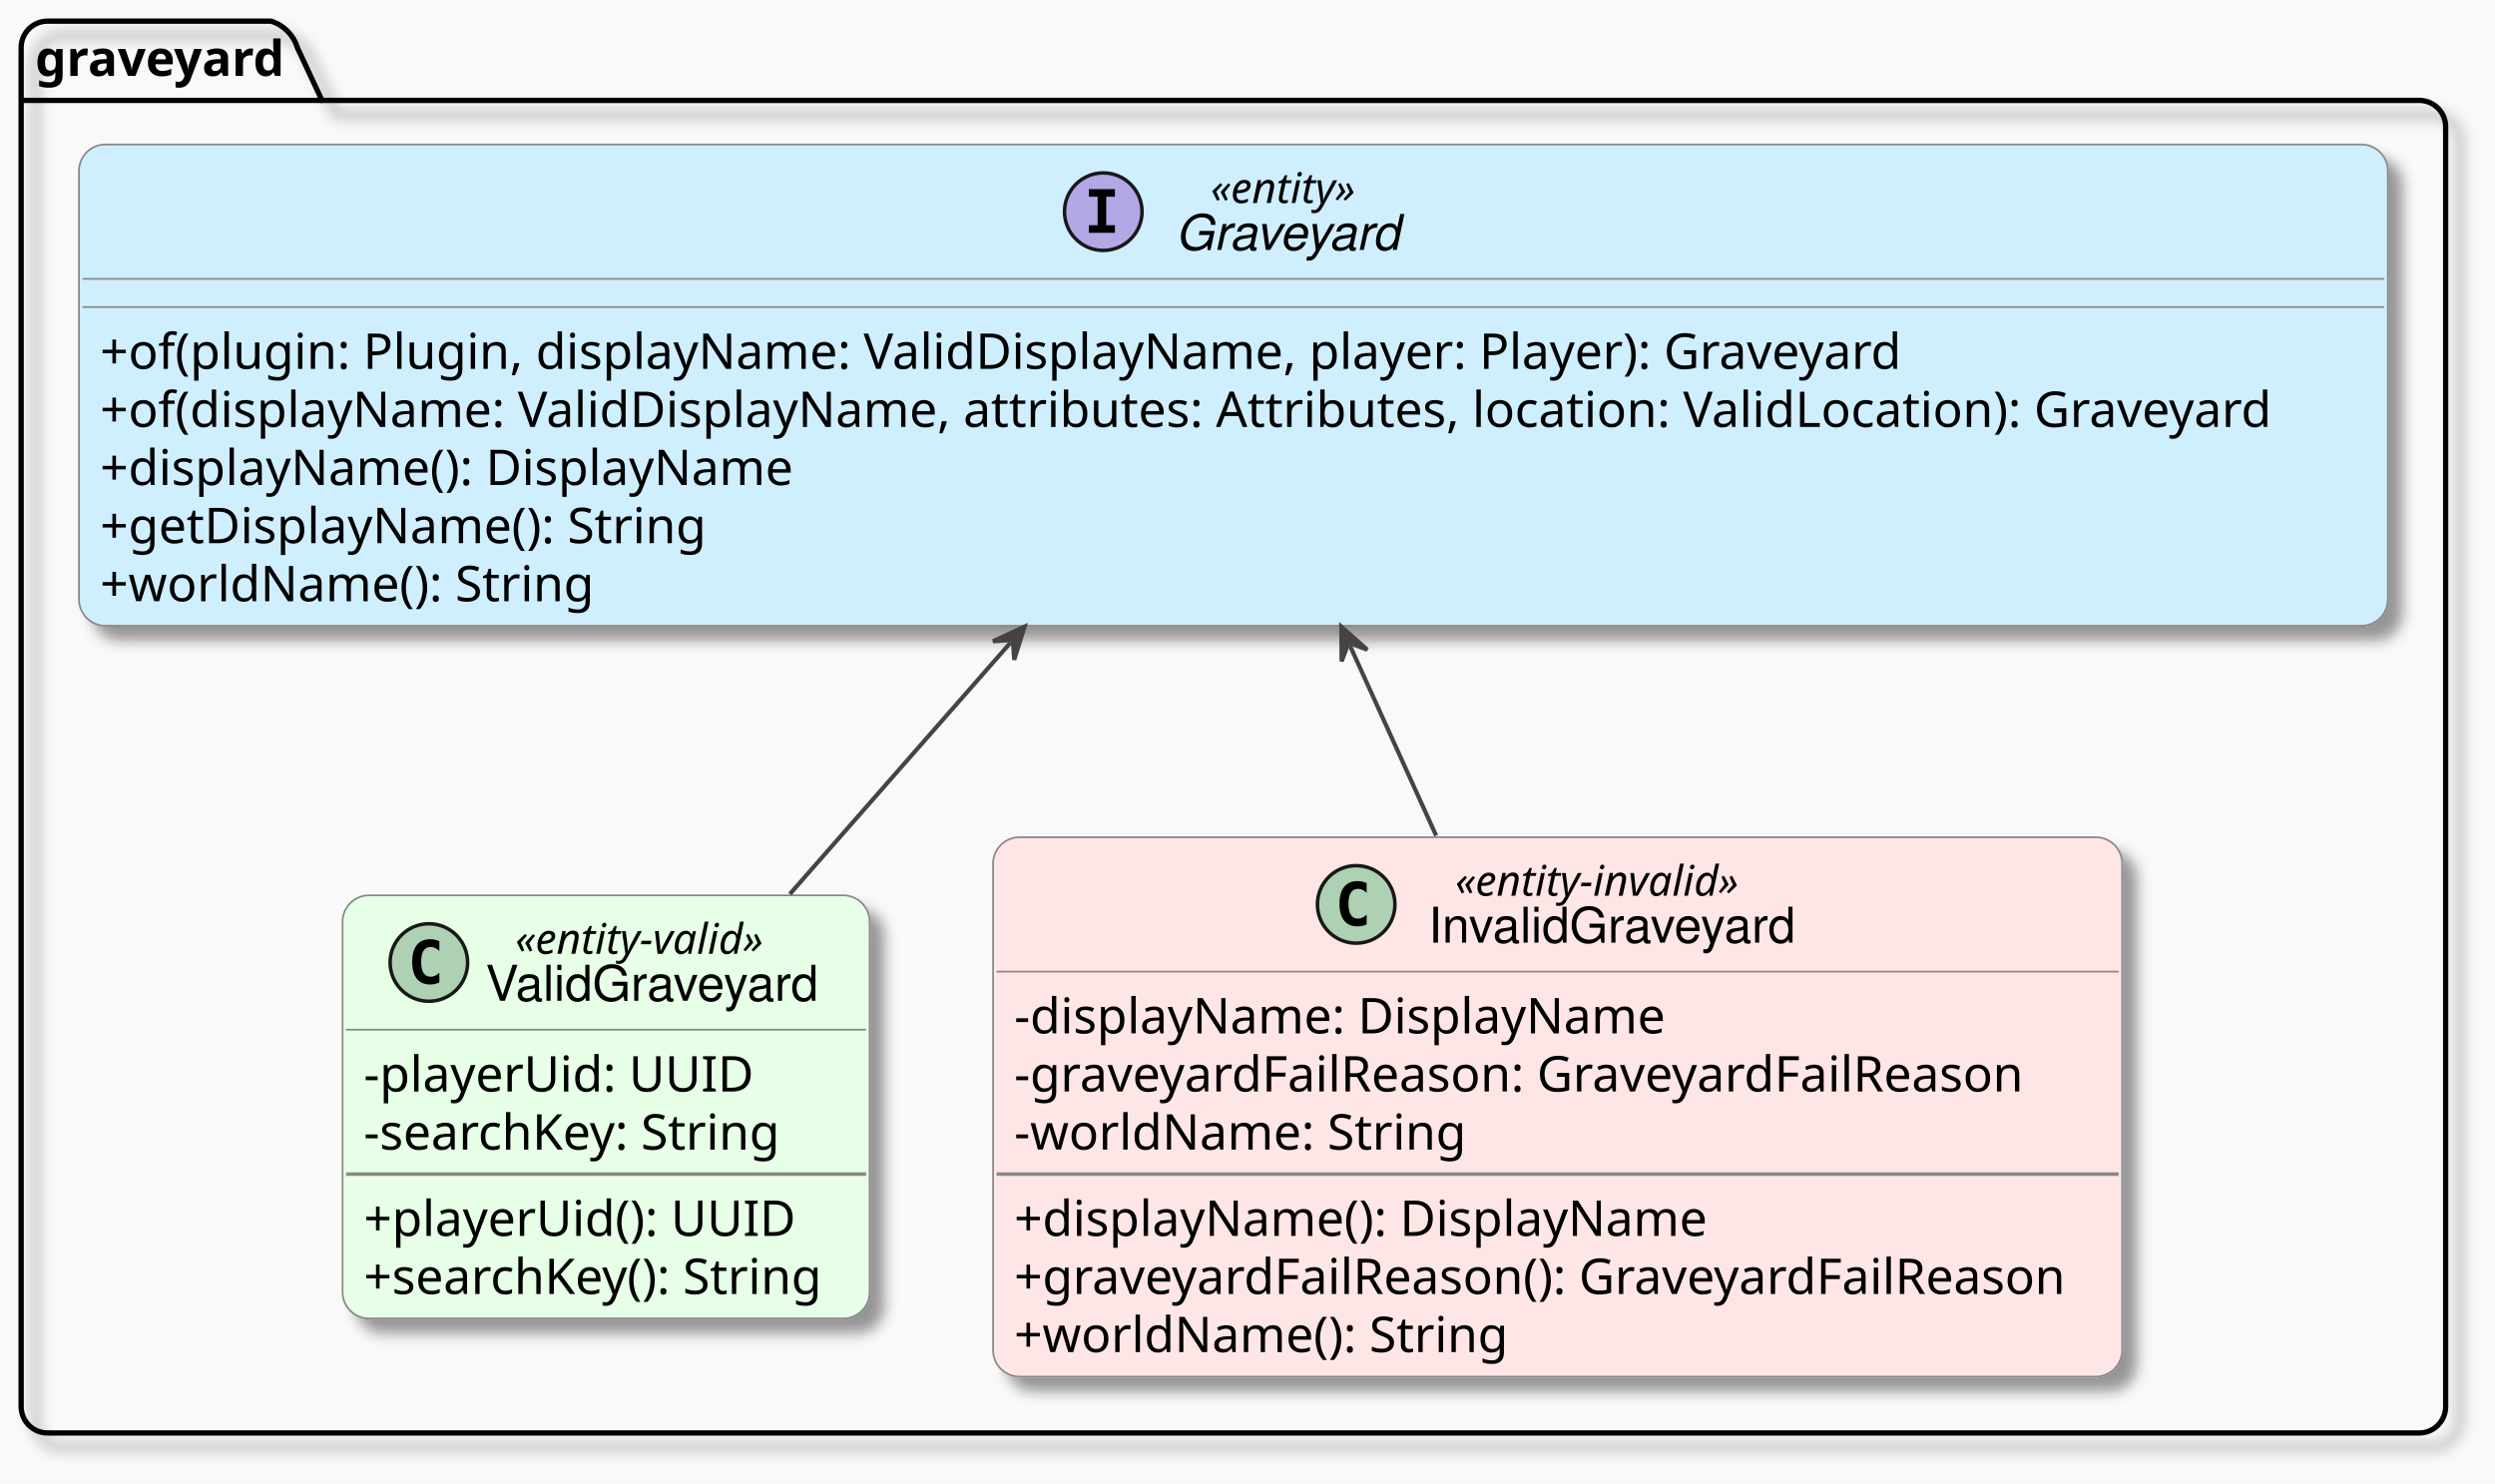
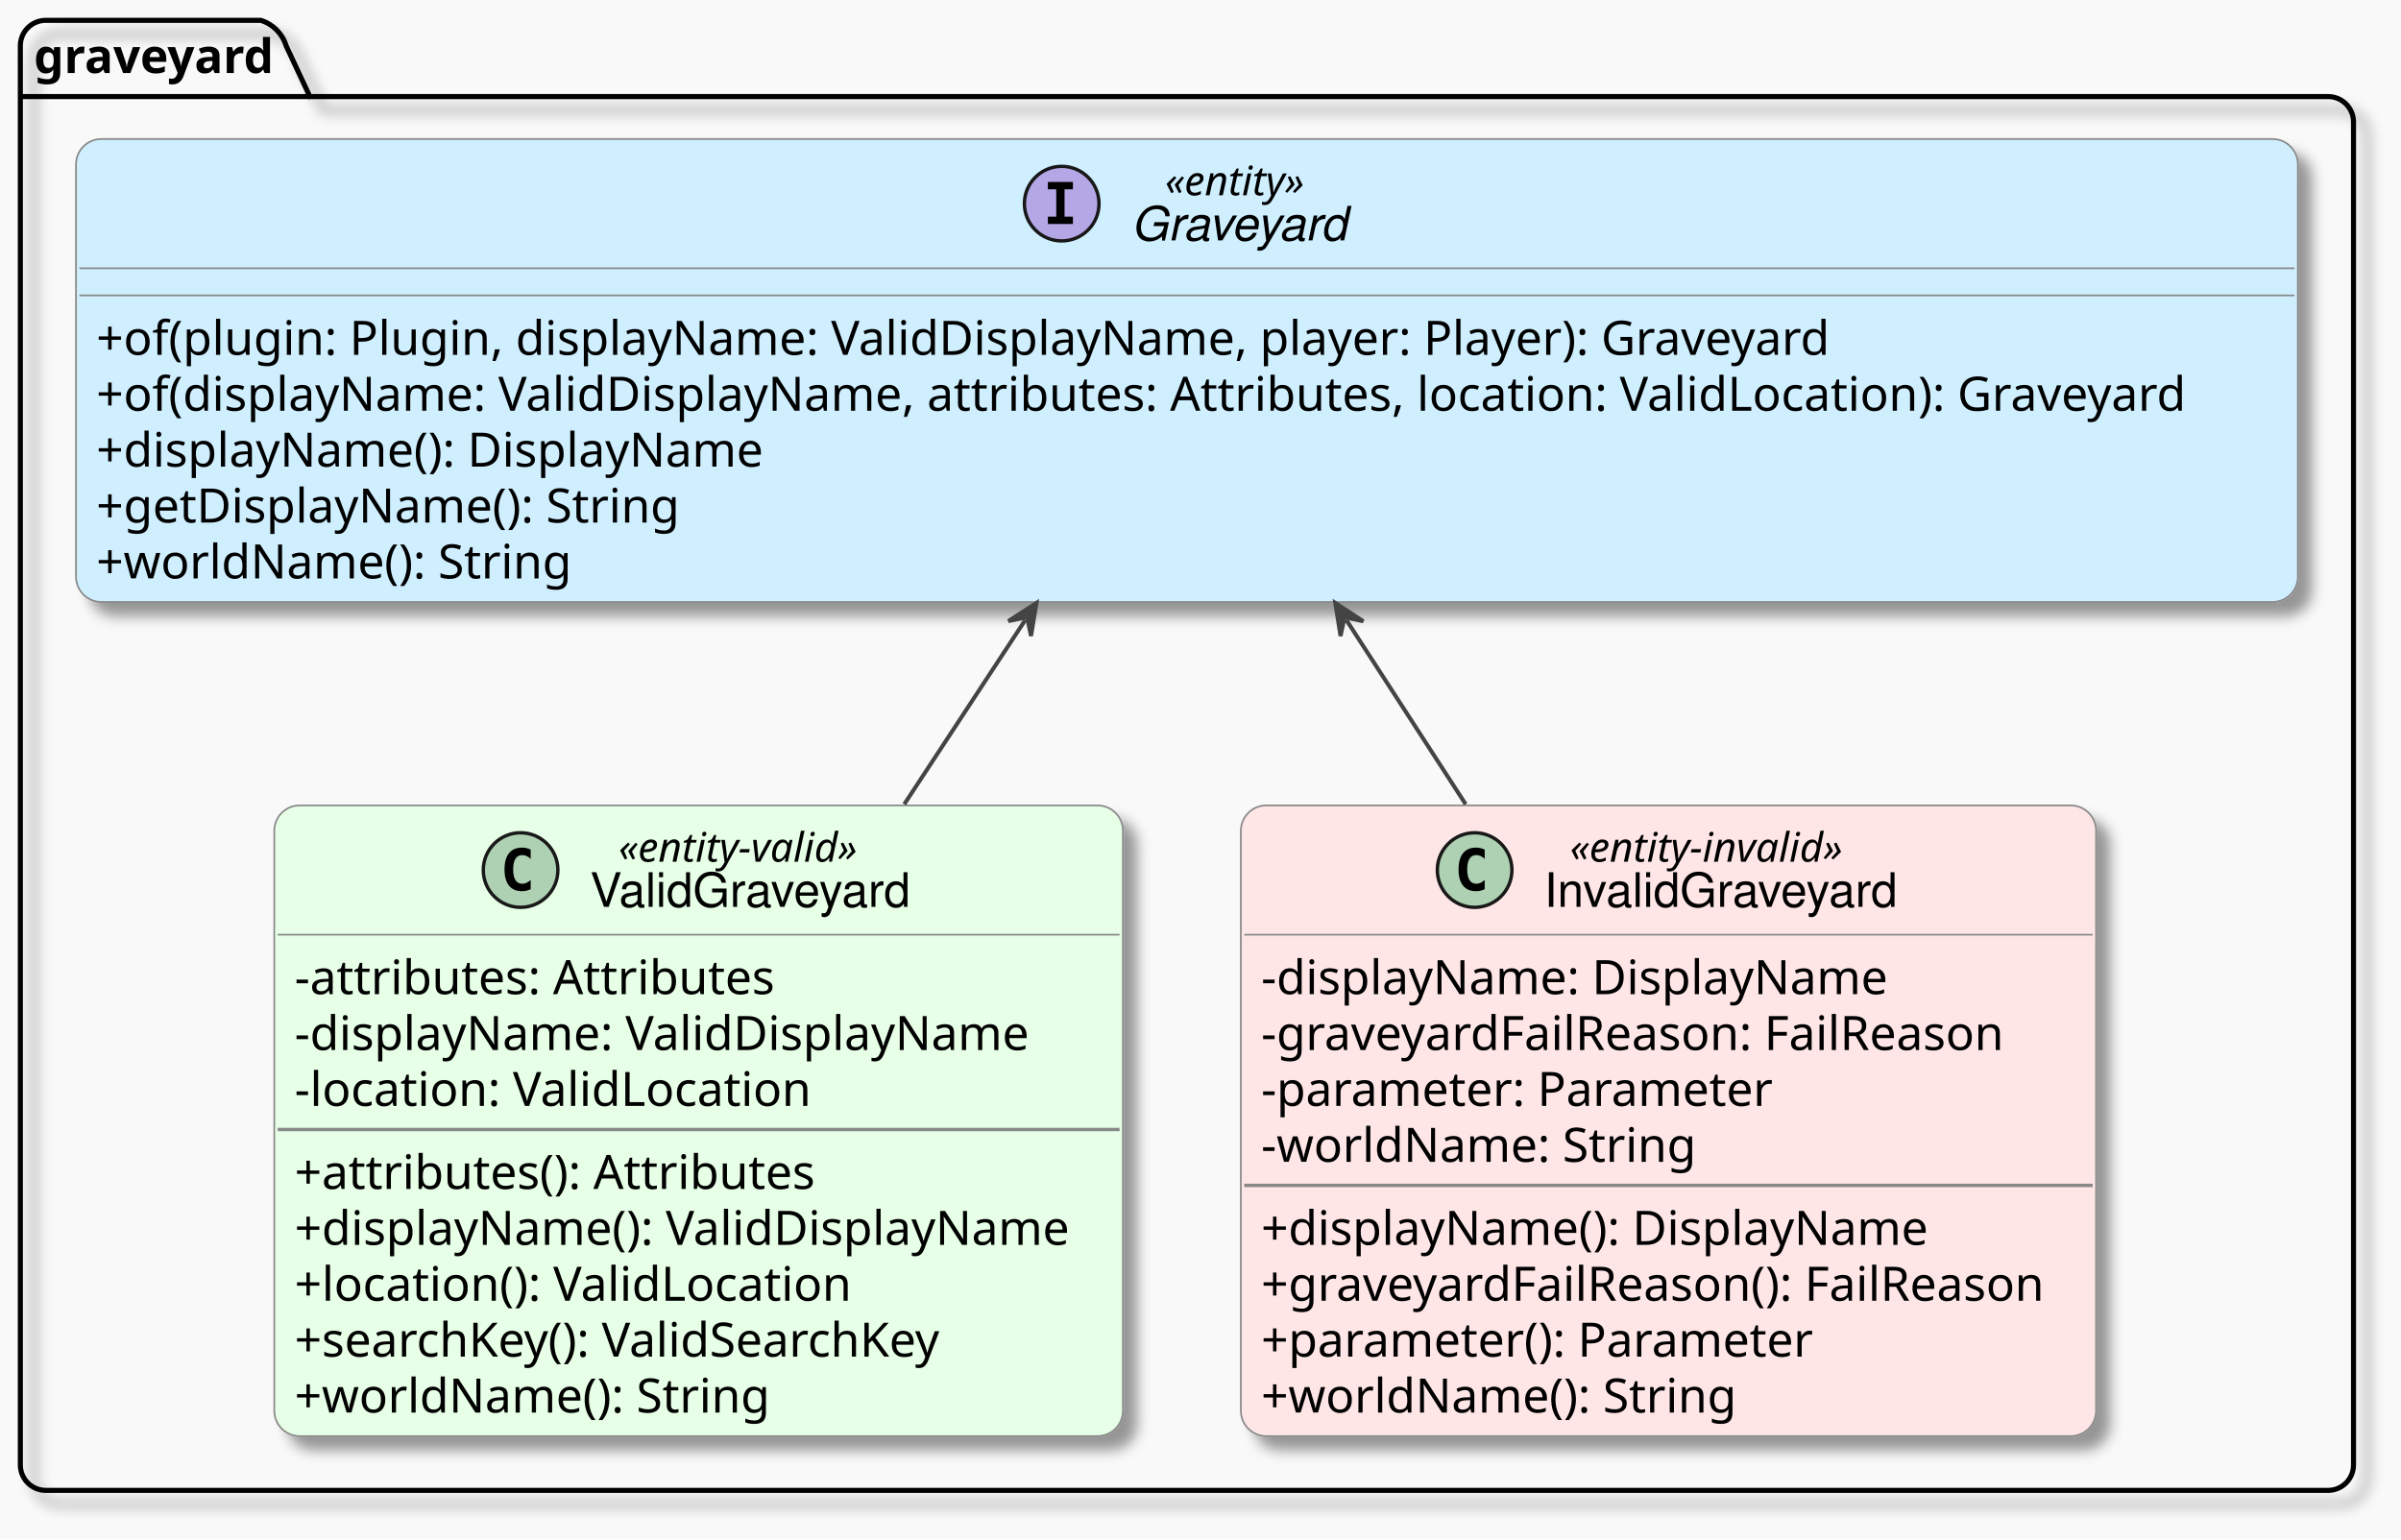
- <svg xmlns="http://www.w3.org/2000/svg" contentStyleType="text/css" data-diagram-type="CLASS" height="421px" preserveAspectRatio="none" style="width:708px;height:421px;background:#F9F9F9;" version="1.1" viewBox="0 0 708 421" width="708px" zoomAndPan="magnify">
+ <svg xmlns="http://www.w3.org/2000/svg" contentStyleType="text/css" data-diagram-type="CLASS" height="454px" preserveAspectRatio="none" style="width:708px;height:454px;background:#F9F9F9;" version="1.1" viewBox="0 0 708 454" width="708px" zoomAndPan="magnify">
  <defs>
-     <filter height="300%" id="fo4wqqtf0uerk" width="300%" x="-1" y="-1">
+     <filter height="300%" id="fjdugqe9qb7a6" width="300%" x="-1" y="-1">
      <feGaussianBlur result="blurOut" stdDeviation="2" />
      <feColorMatrix in="blurOut" result="blurOut2" type="matrix" values="0 0 0 0 0 0 0 0 0 0 0 0 0 0 0 0 0 0 .4 0" />
      <feOffset dx="4" dy="4" in="blurOut2" result="blurOut3" />
      <feBlend in="SourceGraphic" in2="blurOut3" mode="normal" />
    </filter>
  </defs>
  <g>
-     <rect fill="#F9F9F9" height="421" style="stroke:none;stroke-width:1;" width="708" x="0" y="0" />
+     <rect fill="#F9F9F9" height="454" style="stroke:none;stroke-width:1;" width="708" x="0" y="0" />
    <g class="cluster" data-entity="graveyard" data-source-line="25" data-uid="ent0002" id="cluster_graveyard">
-       <path d="M13.5,6 L76.872,6 A11.25,11.25 0 0 1 84.372,13.5 L91.372,28.488 L686.5,28.488 A7.5,7.5 0 0 1 694,35.988 L694,399.14 A7.5,7.5 0 0 1 686.5,406.64 L13.5,406.64 A7.5,7.5 0 0 1 6,399.14 L6,13.5 A7.5,7.5 0 0 1 13.5,6" fill="none" filter="url(#fo4wqqtf0uerk)" style="stroke:#000000;stroke-width:1.5;" />
+       <path d="M13.5,6 L76.872,6 A11.25,11.25 0 0 1 84.372,13.5 L91.372,28.488 L686.5,28.488 A7.5,7.5 0 0 1 694,35.988 L694,432.11 A7.5,7.5 0 0 1 686.5,439.61 L13.5,439.61 A7.5,7.5 0 0 1 6,432.11 L6,13.5 A7.5,7.5 0 0 1 13.5,6" fill="none" filter="url(#fjdugqe9qb7a6)" style="stroke:#000000;stroke-width:1.5;" />
      <line style="stroke:#000000;stroke-width:1.5;" x1="6" x2="91.372" y1="28.488" y2="28.488" />
      <text fill="#000000" font-family="sans-serif" font-size="14" font-weight="bold" lengthAdjust="spacing" textLength="72.372" x="10" y="21.535">graveyard</text>
    </g>
    <g class="entity" data-entity="Graveyard" data-source-line="26" data-uid="ent0003" id="entity_Graveyard">
-       <rect fill="#CFEFFF" filter="url(#fo4wqqtf0uerk)" height="136.574" rx="7.5" ry="7.5" style="stroke:#888888;stroke-width:0.5;" width="655.18" x="22.41" y="41" />
+       <rect fill="#CFEFFF" filter="url(#fjdugqe9qb7a6)" height="136.574" rx="7.5" ry="7.5" style="stroke:#888888;stroke-width:0.5;" width="655.18" x="22.41" y="41" />
      <ellipse cx="313.071" cy="60.066" fill="#B4A7E5" rx="11" ry="11" style="stroke:#181818;stroke-width:1;" />
      <path d="M308.998,55.831 L308.998,53.673 L316.378,53.673 L316.378,55.831 L313.912,55.831 L313.912,63.908 L316.378,63.908 L316.378,66.066 L308.998,66.066 L308.998,63.908 L311.464,63.908 L311.464,55.831 Z " fill="#000000" />
      <text fill="#000000" font-family="sans-serif" font-size="12" font-style="italic" lengthAdjust="spacing" textLength="45.422" x="343.539" y="57.602">«entity»</text>
      <text fill="#000000" font-family="Helvetica" font-size="14" font-style="italic" lengthAdjust="spacing" textLength="65.358" x="333.571" y="70.913">Graveyard</text>
      <line style="stroke:#888888;stroke-width:0.5;" x1="23.41" x2="676.59" y1="79.133" y2="79.133" />
      <line style="stroke:#888888;stroke-width:0.5;" x1="23.41" x2="676.59" y1="87.133" y2="87.133" />
      <text fill="#000000" font-family="sans-serif" font-size="14" lengthAdjust="spacing" textLength="531.241" x="28.41" y="104.668">+of(plugin: Plugin, displayName: ValidDisplayName, player: Player): Graveyard</text>
      <text fill="#000000" font-family="sans-serif" font-size="14" lengthAdjust="spacing" textLength="643.18" x="28.41" y="121.156">+of(displayName: ValidDisplayName, attributes: Attributes, location: ValidLocation): Graveyard</text>
      <text fill="#000000" font-family="sans-serif" font-size="14" lengthAdjust="spacing" textLength="204.456" x="28.41" y="137.644">+displayName(): DisplayName</text>
      <text fill="#000000" font-family="sans-serif" font-size="14" lengthAdjust="spacing" textLength="179.348" x="28.41" y="154.133">+getDisplayName(): String</text>
      <text fill="#000000" font-family="sans-serif" font-size="14" lengthAdjust="spacing" textLength="145.981" x="28.41" y="170.621">+worldName(): String</text>
    </g>
    <g class="entity" data-entity="ValidGraveyard" data-source-line="33" data-uid="ent0004" id="entity_ValidGraveyard">
-       <rect fill="#E6FFE6" filter="url(#fo4wqqtf0uerk)" height="120.086" rx="7.5" ry="7.5" style="stroke:#888888;stroke-width:0.5;" width="149.573" x="97.21" y="254.07" />
-       <ellipse cx="121.698" cy="273.136" fill="#ADD1B2" rx="11" ry="11" style="stroke:#181818;stroke-width:1;" />
-       <path d="M124.671,278.779 Q124.09,279.078 123.451,279.228 Q122.812,279.377 122.106,279.377 Q119.599,279.377 118.279,277.725 Q116.96,276.073 116.96,272.952 Q116.96,269.823 118.279,268.171 Q119.599,266.519 122.106,266.519 Q122.812,266.519 123.459,266.669 Q124.106,266.818 124.671,267.117 L124.671,269.839 Q124.04,269.259 123.447,268.989 Q122.853,268.719 122.222,268.719 Q120.877,268.719 120.193,269.786 Q119.508,270.852 119.508,272.952 Q119.508,275.044 120.193,276.111 Q120.877,277.177 122.222,277.177 Q122.853,277.177 123.447,276.908 Q124.04,276.638 124.671,276.057 Z " fill="#000000" />
-       <text fill="#000000" font-family="sans-serif" font-size="12" font-style="italic" lengthAdjust="spacing" textLength="79.693" x="146.204" y="270.672">«entity-valid»</text>
-       <text fill="#000000" font-family="Helvetica" font-size="14" lengthAdjust="spacing" textLength="96.489" x="137.806" y="283.983">ValidGraveyard</text>
-       <line style="stroke:#888888;stroke-width:0.5;" x1="98.21" x2="245.783" y1="292.203" y2="292.203" />
-       <text fill="#000000" font-family="sans-serif" font-size="14" lengthAdjust="spacing" textLength="114.871" x="103.21" y="309.738">-playerUid: UUID</text>
-       <text fill="#000000" font-family="sans-serif" font-size="14" lengthAdjust="spacing" textLength="125.439" x="103.21" y="326.226">-searchKey: String</text>
-       <line style="stroke:#888888;stroke-width:1;" x1="98.21" x2="245.783" y1="333.179" y2="333.179" />
-       <text fill="#000000" font-family="sans-serif" font-size="14" lengthAdjust="spacing" textLength="127.005" x="103.21" y="350.714">+playerUid(): UUID</text>
-       <text fill="#000000" font-family="sans-serif" font-size="14" lengthAdjust="spacing" textLength="137.573" x="103.21" y="367.203">+searchKey(): String</text>
+       <rect fill="#E6FFE6" filter="url(#fjdugqe9qb7a6)" height="186.039" rx="7.5" ry="7.5" style="stroke:#888888;stroke-width:0.5;" width="250.246" x="80.88" y="237.57" />
+       <ellipse cx="153.508" cy="256.636" fill="#ADD1B2" rx="11" ry="11" style="stroke:#181818;stroke-width:1;" />
+       <path d="M156.482,262.279 Q155.9,262.578 155.261,262.728 Q154.622,262.877 153.917,262.877 Q151.41,262.877 150.09,261.225 Q148.77,259.573 148.77,256.452 Q148.77,253.323 150.09,251.671 Q151.41,250.019 153.917,250.019 Q154.622,250.019 155.27,250.169 Q155.917,250.318 156.482,250.617 L156.482,253.339 Q155.851,252.758 155.257,252.489 Q154.664,252.219 154.033,252.219 Q152.688,252.219 152.003,253.286 Q151.319,254.352 151.319,256.452 Q151.319,258.544 152.003,259.611 Q152.688,260.677 154.033,260.677 Q154.664,260.677 155.257,260.408 Q155.851,260.138 156.482,259.557 Z " fill="#000000" />
+       <text fill="#000000" font-family="sans-serif" font-size="12" font-style="italic" lengthAdjust="spacing" textLength="79.693" x="182.406" y="254.172">«entity-valid»</text>
+       <text fill="#000000" font-family="Helvetica" font-size="14" lengthAdjust="spacing" textLength="96.489" x="174.008" y="267.483">ValidGraveyard</text>
+       <line style="stroke:#888888;stroke-width:0.5;" x1="81.88" x2="330.126" y1="275.703" y2="275.703" />
+       <text fill="#000000" font-family="sans-serif" font-size="14" lengthAdjust="spacing" textLength="150.192" x="86.88" y="293.238">-attributes: Attributes</text>
+       <text fill="#000000" font-family="sans-serif" font-size="14" lengthAdjust="spacing" textLength="226.112" x="86.88" y="309.726">-displayName: ValidDisplayName</text>
+       <text fill="#000000" font-family="sans-serif" font-size="14" lengthAdjust="spacing" textLength="162.408" x="86.88" y="326.214">-location: ValidLocation</text>
+       <line style="stroke:#888888;stroke-width:1;" x1="81.88" x2="330.126" y1="333.168" y2="333.168" />
+       <text fill="#000000" font-family="sans-serif" font-size="14" lengthAdjust="spacing" textLength="162.326" x="86.88" y="350.703">+attributes(): Attributes</text>
+       <text fill="#000000" font-family="sans-serif" font-size="14" lengthAdjust="spacing" textLength="238.246" x="86.88" y="367.191">+displayName(): ValidDisplayName</text>
+       <text fill="#000000" font-family="sans-serif" font-size="14" lengthAdjust="spacing" textLength="174.542" x="86.88" y="383.679">+location(): ValidLocation</text>
+       <text fill="#000000" font-family="sans-serif" font-size="14" lengthAdjust="spacing" textLength="200.307" x="86.88" y="400.168">+searchKey(): ValidSearchKey</text>
+       <text fill="#000000" font-family="sans-serif" font-size="14" lengthAdjust="spacing" textLength="145.981" x="86.88" y="416.656">+worldName(): String</text>
    </g>
-     <g class="entity" data-entity="InvalidGraveyard" data-source-line="40" data-uid="ent0005" id="entity_InvalidGraveyard">
-       <rect fill="#FFE6E6" filter="url(#fo4wqqtf0uerk)" height="153.062" rx="7.5" ry="7.5" style="stroke:#888888;stroke-width:0.5;" width="320.403" x="281.8" y="237.58" />
-       <ellipse cx="384.838" cy="256.646" fill="#ADD1B2" rx="11" ry="11" style="stroke:#181818;stroke-width:1;" />
-       <path d="M387.811,262.289 Q387.23,262.588 386.591,262.738 Q385.952,262.887 385.246,262.887 Q382.74,262.887 381.42,261.235 Q380.1,259.583 380.1,256.462 Q380.1,253.333 381.42,251.681 Q382.74,250.029 385.246,250.029 Q385.952,250.029 386.599,250.179 Q387.247,250.328 387.811,250.627 L387.811,253.35 Q387.18,252.768 386.587,252.499 Q385.993,252.229 385.363,252.229 Q384.018,252.229 383.333,253.296 Q382.648,254.362 382.648,256.462 Q382.648,258.554 383.333,259.621 Q384.018,260.687 385.363,260.687 Q385.993,260.687 386.587,260.418 Q387.18,260.148 387.811,259.567 Z " fill="#000000" />
-       <text fill="#000000" font-family="sans-serif" font-size="12" font-style="italic" lengthAdjust="spacing" textLength="90.609" x="412.947" y="254.182">«entity-invalid»</text>
-       <text fill="#000000" font-family="Helvetica" font-size="14" lengthAdjust="spacing" textLength="105.827" x="405.338" y="267.493">InvalidGraveyard</text>
-       <line style="stroke:#888888;stroke-width:0.5;" x1="282.8" x2="601.203" y1="275.713" y2="275.713" />
-       <text fill="#000000" font-family="sans-serif" font-size="14" lengthAdjust="spacing" textLength="192.322" x="287.8" y="293.248">-displayName: DisplayName</text>
-       <text fill="#000000" font-family="sans-serif" font-size="14" lengthAdjust="spacing" textLength="296.269" x="287.8" y="309.736">-graveyardFailReason: GraveyardFailReason</text>
-       <text fill="#000000" font-family="sans-serif" font-size="14" lengthAdjust="spacing" textLength="133.848" x="287.8" y="326.224">-worldName: String</text>
-       <line style="stroke:#888888;stroke-width:1;" x1="282.8" x2="601.203" y1="333.178" y2="333.178" />
-       <text fill="#000000" font-family="sans-serif" font-size="14" lengthAdjust="spacing" textLength="204.456" x="287.8" y="350.713">+displayName(): DisplayName</text>
-       <text fill="#000000" font-family="sans-serif" font-size="14" lengthAdjust="spacing" textLength="308.403" x="287.8" y="367.201">+graveyardFailReason(): GraveyardFailReason</text>
-       <text fill="#000000" font-family="sans-serif" font-size="14" lengthAdjust="spacing" textLength="145.981" x="287.8" y="383.689">+worldName(): String</text>
+     <g class="entity" data-entity="InvalidGraveyard" data-source-line="44" data-uid="ent0005" id="entity_InvalidGraveyard">
+       <rect fill="#FFE6E6" filter="url(#fjdugqe9qb7a6)" height="186.039" rx="7.5" ry="7.5" style="stroke:#888888;stroke-width:0.5;" width="252.194" x="365.9" y="237.57" />
+       <ellipse cx="434.834" cy="256.636" fill="#ADD1B2" rx="11" ry="11" style="stroke:#181818;stroke-width:1;" />
+       <path d="M437.807,262.279 Q437.226,262.578 436.587,262.728 Q435.947,262.877 435.242,262.877 Q432.735,262.877 431.415,261.225 Q430.095,259.573 430.095,256.452 Q430.095,253.323 431.415,251.671 Q432.735,250.019 435.242,250.019 Q435.947,250.019 436.595,250.169 Q437.242,250.318 437.807,250.617 L437.807,253.339 Q437.176,252.758 436.582,252.489 Q435.989,252.219 435.358,252.219 Q434.013,252.219 433.329,253.286 Q432.644,254.352 432.644,256.452 Q432.644,258.544 433.329,259.611 Q434.013,260.677 435.358,260.677 Q435.989,260.677 436.582,260.408 Q437.176,260.138 437.807,259.557 Z " fill="#000000" />
+       <text fill="#000000" font-family="sans-serif" font-size="12" font-style="italic" lengthAdjust="spacing" textLength="90.609" x="462.942" y="254.172">«entity-invalid»</text>
+       <text fill="#000000" font-family="Helvetica" font-size="14" lengthAdjust="spacing" textLength="105.827" x="455.334" y="267.483">InvalidGraveyard</text>
+       <line style="stroke:#888888;stroke-width:0.5;" x1="366.9" x2="617.094" y1="275.703" y2="275.703" />
+       <text fill="#000000" font-family="sans-serif" font-size="14" lengthAdjust="spacing" textLength="192.322" x="371.9" y="293.238">-displayName: DisplayName</text>
+       <text fill="#000000" font-family="sans-serif" font-size="14" lengthAdjust="spacing" textLength="228.06" x="371.9" y="309.726">-graveyardFailReason: FailReason</text>
+       <text fill="#000000" font-family="sans-serif" font-size="14" lengthAdjust="spacing" textLength="155.162" x="371.9" y="326.214">-parameter: Parameter</text>
+       <text fill="#000000" font-family="sans-serif" font-size="14" lengthAdjust="spacing" textLength="133.848" x="371.9" y="342.703">-worldName: String</text>
+       <line style="stroke:#888888;stroke-width:1;" x1="366.9" x2="617.094" y1="349.656" y2="349.656" />
+       <text fill="#000000" font-family="sans-serif" font-size="14" lengthAdjust="spacing" textLength="204.456" x="371.9" y="367.191">+displayName(): DisplayName</text>
+       <text fill="#000000" font-family="sans-serif" font-size="14" lengthAdjust="spacing" textLength="240.194" x="371.9" y="383.679">+graveyardFailReason(): FailReason</text>
+       <text fill="#000000" font-family="sans-serif" font-size="14" lengthAdjust="spacing" textLength="167.296" x="371.9" y="400.168">+parameter(): Parameter</text>
+       <text fill="#000000" font-family="sans-serif" font-size="14" lengthAdjust="spacing" textLength="145.981" x="371.9" y="416.656">+worldName(): String</text>
    </g>
-     <g class="link" data-entity-1="Graveyard" data-entity-2="ValidGraveyard" data-source-line="49" data-uid="lnk6" id="link_Graveyard_ValidGraveyard">
-       <path codeLine="49" d="M286.772,182.339 C265.232,206.879 245.02,229.91 224.14,253.7" fill="none" id="Graveyard-backto-ValidGraveyard" style="stroke:#444444;stroke-width:1.2;" />
-       <polygon fill="#444444" points="290.73,177.83,281.787,181.955,287.432,181.588,287.799,187.233,290.73,177.83" style="stroke:#444444;stroke-width:1.2;" />
+     <g class="link" data-entity-1="Graveyard" data-entity-2="ValidGraveyard" data-source-line="55" data-uid="lnk6" id="link_Graveyard_ValidGraveyard">
+       <path codeLine="55" d="M302.327,182.886 C290.017,201.636 279.72,217.31 266.65,237.22" fill="none" id="Graveyard-backto-ValidGraveyard" style="stroke:#444444;stroke-width:1.2;" />
+       <polygon fill="#444444" points="305.62,177.87,297.337,183.198,302.876,182.05,304.024,187.589,305.62,177.87" style="stroke:#444444;stroke-width:1.2;" />
    </g>
-     <g class="link" data-entity-1="Graveyard" data-entity-2="InvalidGraveyard" data-source-line="50" data-uid="lnk7" id="link_Graveyard_InvalidGraveyard">
-       <path codeLine="50" d="M383.11,183.293 C391.74,202.303 398.7,217.65 407.53,237.12" fill="none" id="Graveyard-backto-InvalidGraveyard" style="stroke:#444444;stroke-width:1.2;" />
-       <polygon fill="#444444" points="380.63,177.83,380.708,187.679,382.697,182.383,387.993,184.372,380.63,177.83" style="stroke:#444444;stroke-width:1.2;" />
+     <g class="link" data-entity-1="Graveyard" data-entity-2="InvalidGraveyard" data-source-line="56" data-uid="lnk7" id="link_Graveyard_InvalidGraveyard">
+       <path codeLine="56" d="M397.023,182.905 C409.173,201.655 419.3,217.31 432.19,237.22" fill="none" id="Graveyard-backto-InvalidGraveyard" style="stroke:#444444;stroke-width:1.2;" />
+       <polygon fill="#444444" points="393.76,177.87,395.297,187.598,396.479,182.066,402.011,183.248,393.76,177.87" style="stroke:#444444;stroke-width:1.2;" />
    </g>
  </g>
</svg>
